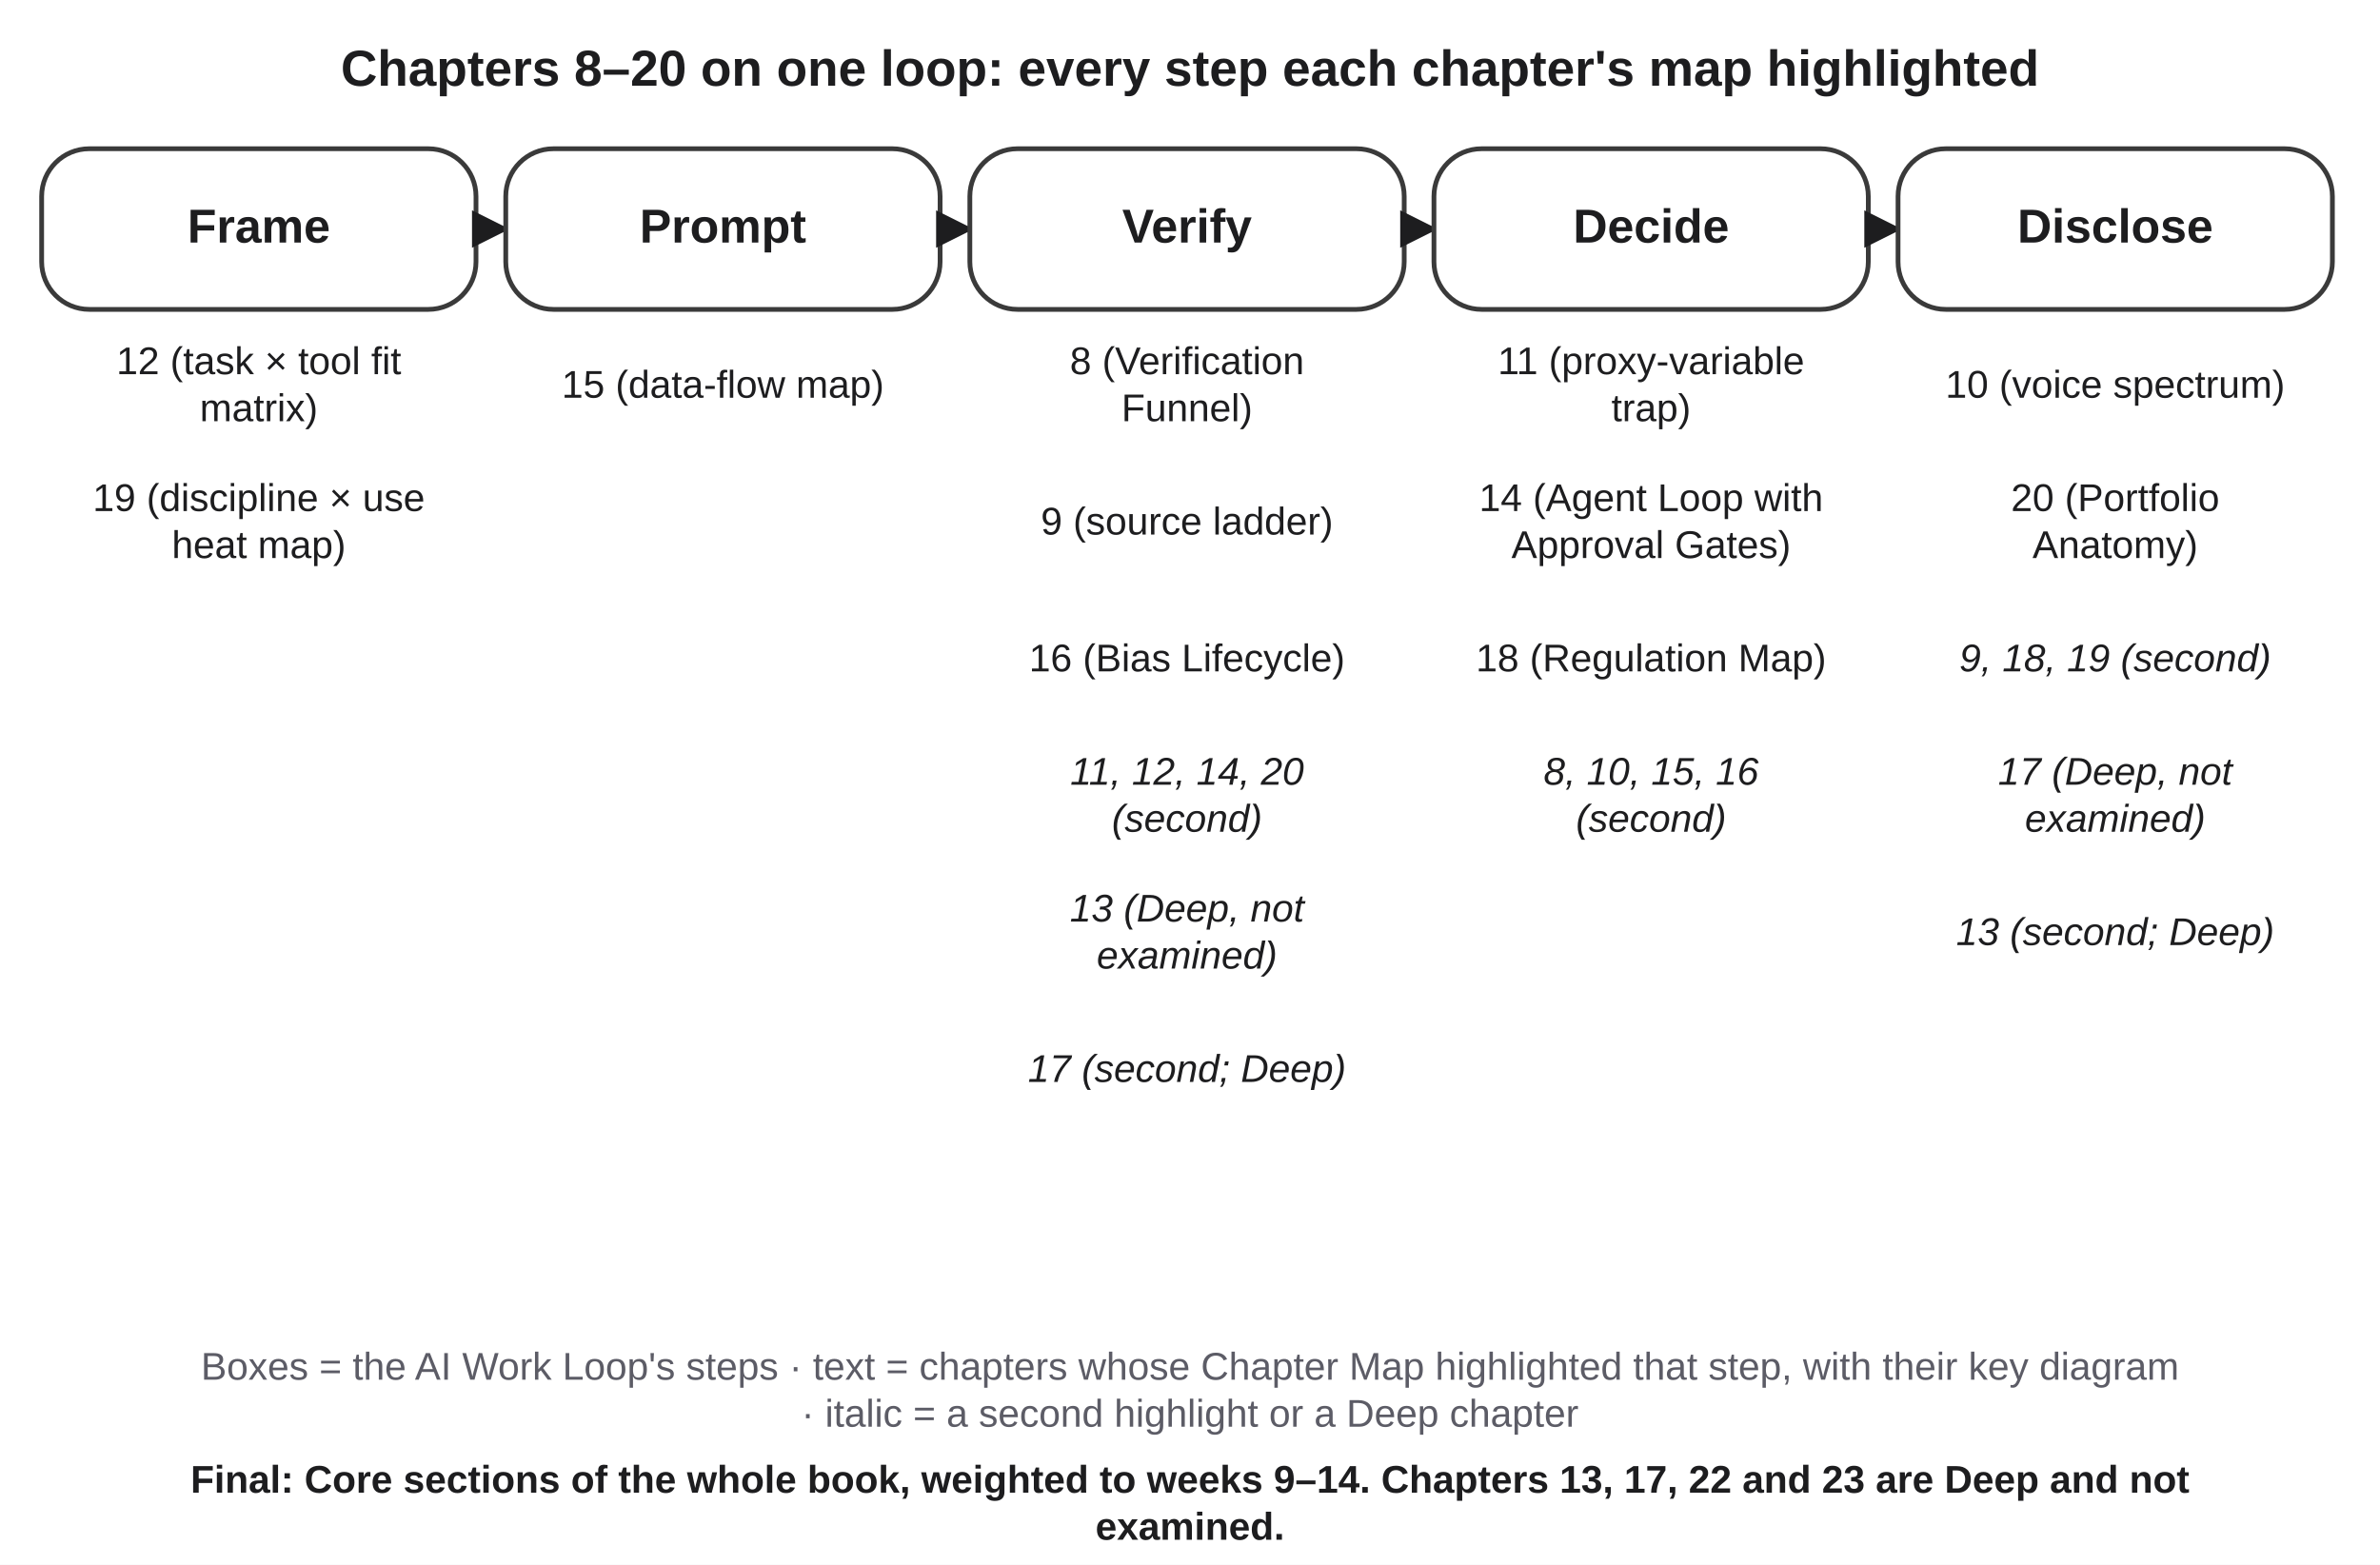
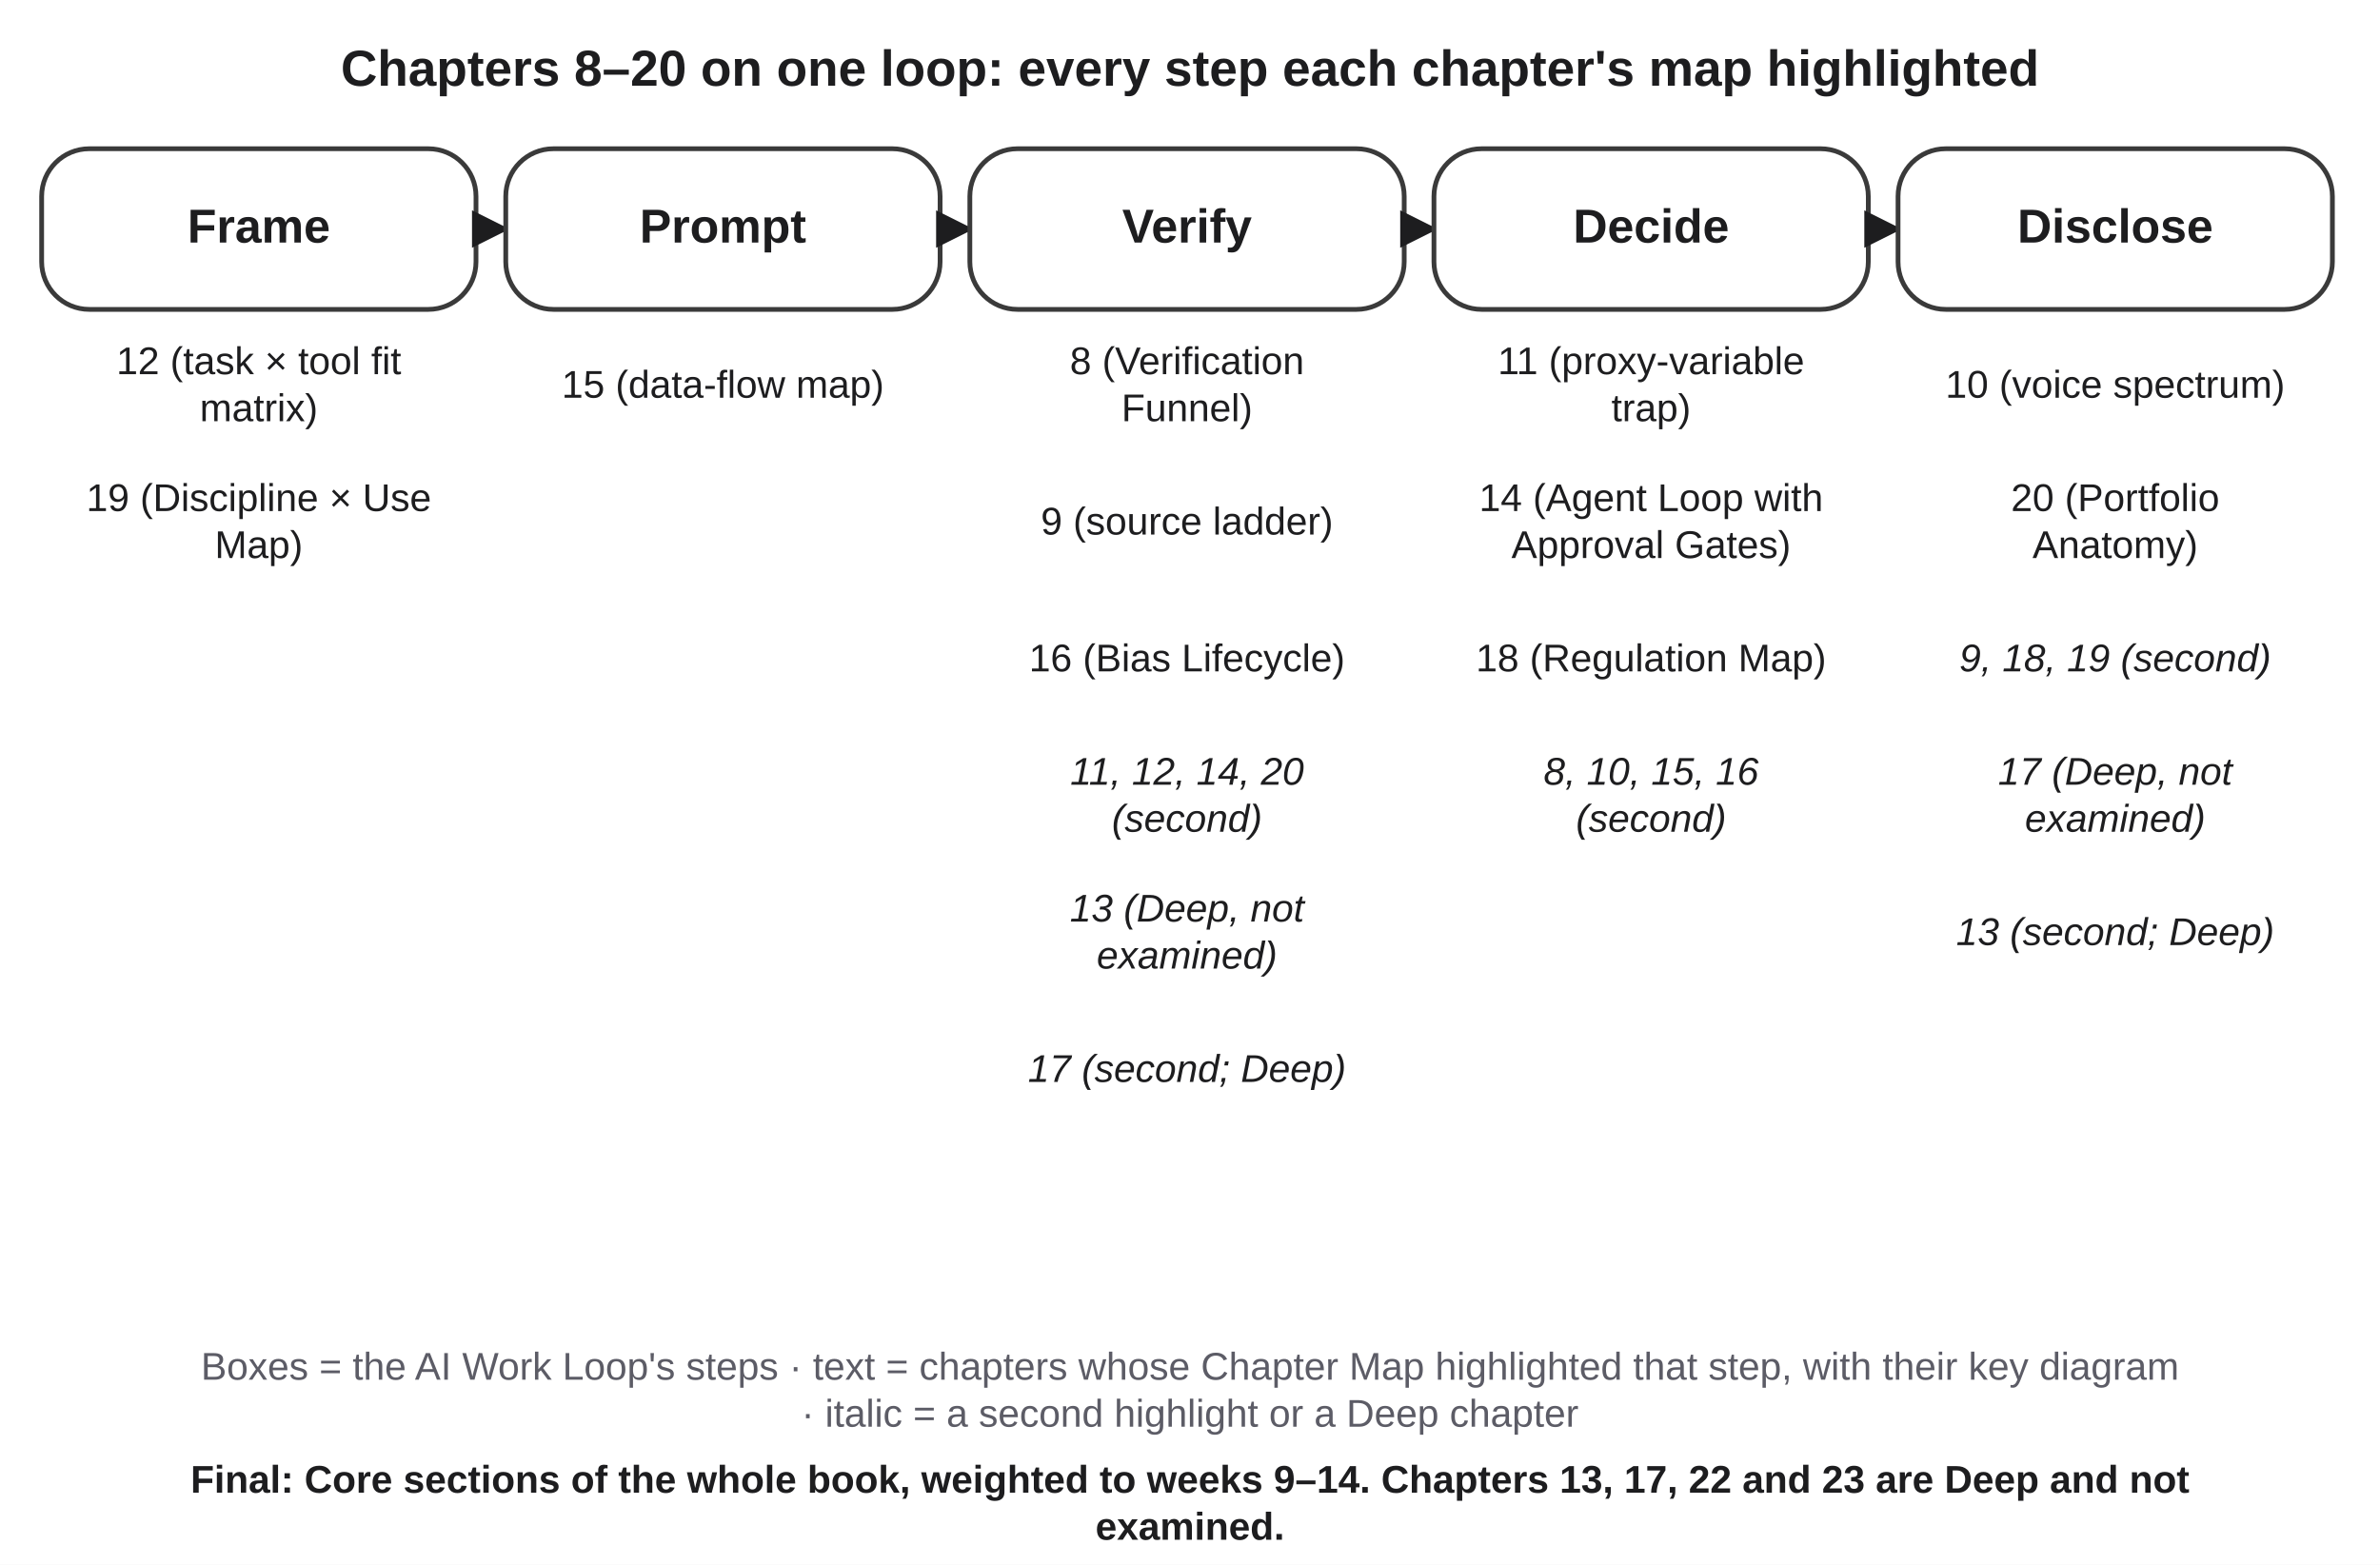
<svg xmlns="http://www.w3.org/2000/svg" viewBox="0 0 800 526" width="800" height="526" role="img" font-family="'Source Sans 3', 'Source Sans Pro', 'Helvetica Neue', Arial, sans-serif">
  <defs>
    <marker id="arrow-color" viewBox="0 0 10 10" refX="9" refY="5" markerWidth="7" markerHeight="7" orient="auto-start-reverse">
      <path d="M0,0 L10,5 L0,10 z" fill="#1D1D1F" />
    </marker>
    <pattern id="hatch" patternUnits="userSpaceOnUse" width="8" height="8" patternTransform="rotate(45)">
      <rect width="8" height="8" fill="#FFFFFF" />
      <line x1="0" y1="0" x2="0" y2="8" stroke="#9A9A9A" stroke-width="1.3" />
    </pattern>
    <pattern id="dots" patternUnits="userSpaceOnUse" width="7" height="7">
      <rect width="7" height="7" fill="#FFFFFF" />
      <circle cx="3.5" cy="3.5" r="1.2" fill="#000" />
    </pattern>
  </defs>
  <rect width="800" height="526" fill="#FFFFFF" />
  <text x="400.0" y="24.0" font-size="17" font-weight="700" text-anchor="middle" dominant-baseline="middle" fill="#1D1D1F" style="">Chapters 8–20 on one loop: every step each chapter's map highlighted</text>
  <rect x="14" y="50" width="146" height="54" rx="16" fill="#FFFFFF" stroke="#3A3A3A" stroke-width="1.6" />
  <text x="87.0" y="77.0" font-size="16" font-weight="600" text-anchor="middle" dominant-baseline="middle" fill="#1D1D1F" style="">Frame</text>
  <path d="M162.0,77.0 L170.0,77.0" fill="none" stroke="#1D1D1F" stroke-width="1.8" marker-end="url(#arrow-color)" />
  <text x="87.0" y="122.1" font-size="13" font-weight="normal" text-anchor="middle" dominant-baseline="middle" fill="#1D1D1F" style="">12 (task × tool fit</text>
  <text x="87.0" y="137.9" font-size="13" font-weight="normal" text-anchor="middle" dominant-baseline="middle" fill="#1D1D1F" style="">matrix)</text>
-   <text x="87.0" y="168.1" font-size="13" font-weight="normal" text-anchor="middle" dominant-baseline="middle" fill="#1D1D1F" style="">19 (discipline × use</text>
-   <text x="87.0" y="183.9" font-size="13" font-weight="normal" text-anchor="middle" dominant-baseline="middle" fill="#1D1D1F" style="">heat map)</text>
+   <text x="87.0" y="168.1" font-size="13" font-weight="normal" text-anchor="middle" dominant-baseline="middle" fill="#1D1D1F" style="">19 (Discipline × Use</text>
+   <text x="87.0" y="183.9" font-size="13" font-weight="normal" text-anchor="middle" dominant-baseline="middle" fill="#1D1D1F" style="">Map)</text>
  <rect x="170" y="50" width="146" height="54" rx="16" fill="#FFFFFF" stroke="#3A3A3A" stroke-width="1.6" />
  <text x="243.0" y="77.0" font-size="16" font-weight="600" text-anchor="middle" dominant-baseline="middle" fill="#1D1D1F" style="">Prompt</text>
  <path d="M318.0,77.0 L326.0,77.0" fill="none" stroke="#1D1D1F" stroke-width="1.8" marker-end="url(#arrow-color)" />
  <text x="243.0" y="130.0" font-size="13" font-weight="normal" text-anchor="middle" dominant-baseline="middle" fill="#1D1D1F" style="">15 (data-flow map)</text>
  <rect x="326" y="50" width="146" height="54" rx="16" fill="#FFFFFF" stroke="#3A3A3A" stroke-width="1.6" />
  <text x="399.0" y="77.0" font-size="16" font-weight="600" text-anchor="middle" dominant-baseline="middle" fill="#1D1D1F" style="">Verify</text>
  <path d="M474.0,77.0 L482.0,77.0" fill="none" stroke="#1D1D1F" stroke-width="1.8" marker-end="url(#arrow-color)" />
  <text x="399.0" y="122.1" font-size="13" font-weight="normal" text-anchor="middle" dominant-baseline="middle" fill="#1D1D1F" style="">8 (Verification</text>
  <text x="399.0" y="137.9" font-size="13" font-weight="normal" text-anchor="middle" dominant-baseline="middle" fill="#1D1D1F" style="">Funnel)</text>
  <text x="399.0" y="176.0" font-size="13" font-weight="normal" text-anchor="middle" dominant-baseline="middle" fill="#1D1D1F" style="">9 (source ladder)</text>
  <text x="399.0" y="222.0" font-size="13" font-weight="normal" text-anchor="middle" dominant-baseline="middle" fill="#1D1D1F" style="">16 (Bias Lifecycle)</text>
  <text x="399.0" y="260.1" font-size="13" font-weight="normal" text-anchor="middle" dominant-baseline="middle" fill="#1D1D1F" style="font-style:italic;">11, 12, 14, 20</text>
  <text x="399.0" y="275.9" font-size="13" font-weight="normal" text-anchor="middle" dominant-baseline="middle" fill="#1D1D1F" style="font-style:italic;">(second)</text>
  <text x="399.0" y="306.1" font-size="13" font-weight="normal" text-anchor="middle" dominant-baseline="middle" fill="#1D1D1F" style="font-style:italic;">13 (Deep, not</text>
  <text x="399.0" y="321.9" font-size="13" font-weight="normal" text-anchor="middle" dominant-baseline="middle" fill="#1D1D1F" style="font-style:italic;">examined)</text>
  <text x="399.0" y="360.0" font-size="13" font-weight="normal" text-anchor="middle" dominant-baseline="middle" fill="#1D1D1F" style="font-style:italic;">17 (second; Deep)</text>
  <rect x="482" y="50" width="146" height="54" rx="16" fill="#FFFFFF" stroke="#3A3A3A" stroke-width="1.6" />
  <text x="555.0" y="77.0" font-size="16" font-weight="600" text-anchor="middle" dominant-baseline="middle" fill="#1D1D1F" style="">Decide</text>
  <path d="M630.0,77.0 L638.0,77.0" fill="none" stroke="#1D1D1F" stroke-width="1.8" marker-end="url(#arrow-color)" />
  <text x="555.0" y="122.1" font-size="13" font-weight="normal" text-anchor="middle" dominant-baseline="middle" fill="#1D1D1F" style="">11 (proxy-variable</text>
  <text x="555.0" y="137.9" font-size="13" font-weight="normal" text-anchor="middle" dominant-baseline="middle" fill="#1D1D1F" style="">trap)</text>
  <text x="555.0" y="168.1" font-size="13" font-weight="normal" text-anchor="middle" dominant-baseline="middle" fill="#1D1D1F" style="">14 (Agent Loop with</text>
  <text x="555.0" y="183.9" font-size="13" font-weight="normal" text-anchor="middle" dominant-baseline="middle" fill="#1D1D1F" style="">Approval Gates)</text>
  <text x="555.0" y="222.0" font-size="13" font-weight="normal" text-anchor="middle" dominant-baseline="middle" fill="#1D1D1F" style="">18 (Regulation Map)</text>
  <text x="555.0" y="260.1" font-size="13" font-weight="normal" text-anchor="middle" dominant-baseline="middle" fill="#1D1D1F" style="font-style:italic;">8, 10, 15, 16</text>
  <text x="555.0" y="275.9" font-size="13" font-weight="normal" text-anchor="middle" dominant-baseline="middle" fill="#1D1D1F" style="font-style:italic;">(second)</text>
  <rect x="638" y="50" width="146" height="54" rx="16" fill="#FFFFFF" stroke="#3A3A3A" stroke-width="1.6" />
  <text x="711.0" y="77.0" font-size="16" font-weight="600" text-anchor="middle" dominant-baseline="middle" fill="#1D1D1F" style="">Disclose</text>
  <text x="711.0" y="130.0" font-size="13" font-weight="normal" text-anchor="middle" dominant-baseline="middle" fill="#1D1D1F" style="">10 (voice spectrum)</text>
  <text x="711.0" y="168.1" font-size="13" font-weight="normal" text-anchor="middle" dominant-baseline="middle" fill="#1D1D1F" style="">20 (Portfolio</text>
  <text x="711.0" y="183.9" font-size="13" font-weight="normal" text-anchor="middle" dominant-baseline="middle" fill="#1D1D1F" style="">Anatomy)</text>
  <text x="711.0" y="222.0" font-size="13" font-weight="normal" text-anchor="middle" dominant-baseline="middle" fill="#1D1D1F" style="font-style:italic;">9, 18, 19 (second)</text>
  <text x="711.0" y="260.1" font-size="13" font-weight="normal" text-anchor="middle" dominant-baseline="middle" fill="#1D1D1F" style="font-style:italic;">17 (Deep, not</text>
  <text x="711.0" y="275.9" font-size="13" font-weight="normal" text-anchor="middle" dominant-baseline="middle" fill="#1D1D1F" style="font-style:italic;">examined)</text>
  <text x="711.0" y="314.0" font-size="13" font-weight="normal" text-anchor="middle" dominant-baseline="middle" fill="#1D1D1F" style="font-style:italic;">13 (second; Deep)</text>
  <text x="400.0" y="460.1" font-size="13" font-weight="normal" text-anchor="middle" dominant-baseline="middle" fill="#5C5C66" style="">Boxes = the AI Work Loop's steps · text = chapters whose Chapter Map highlighted that step, with their key diagram</text>
  <text x="400.0" y="475.9" font-size="13" font-weight="normal" text-anchor="middle" dominant-baseline="middle" fill="#5C5C66" style="">· italic = a second highlight or a Deep chapter</text>
  <text x="400.0" y="498.1" font-size="13" font-weight="700" text-anchor="middle" dominant-baseline="middle" fill="#1D1D1F" style="">Final: Core sections of the whole book, weighted to weeks 9–14. Chapters 13, 17, 22 and 23 are Deep and not</text>
  <text x="400.0" y="513.9" font-size="13" font-weight="700" text-anchor="middle" dominant-baseline="middle" fill="#1D1D1F" style="">examined.</text>
</svg>
